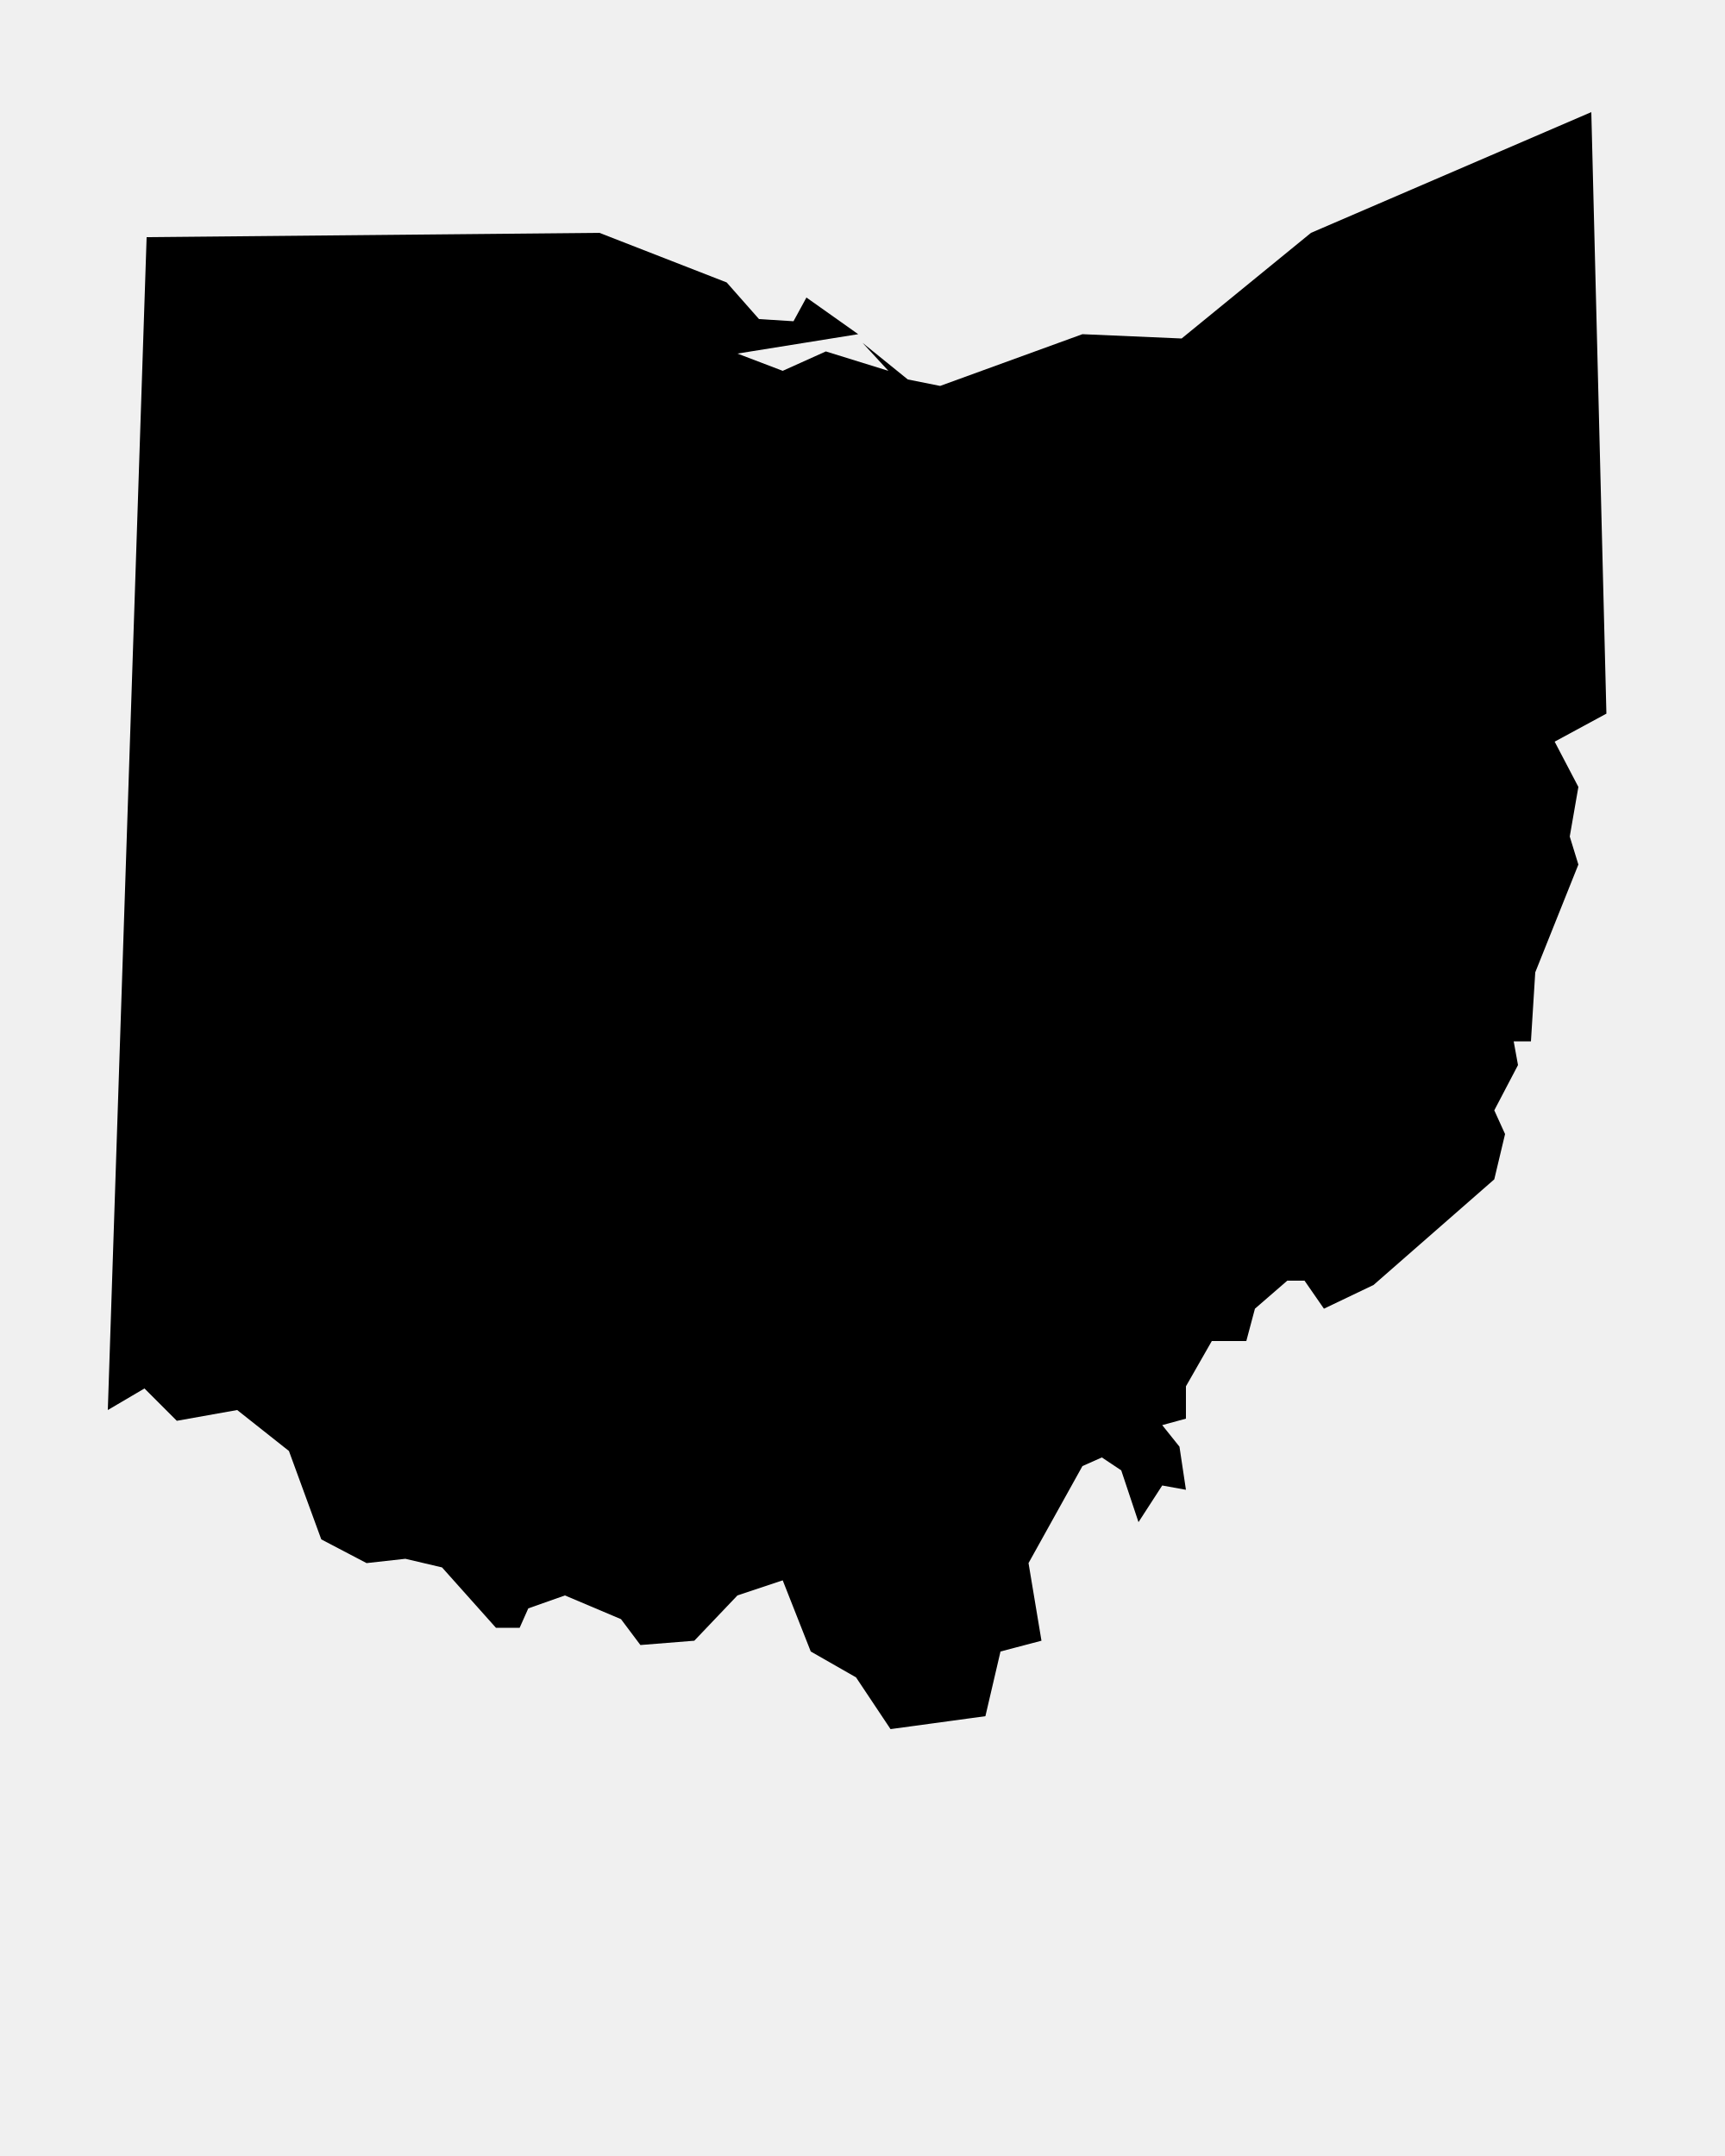
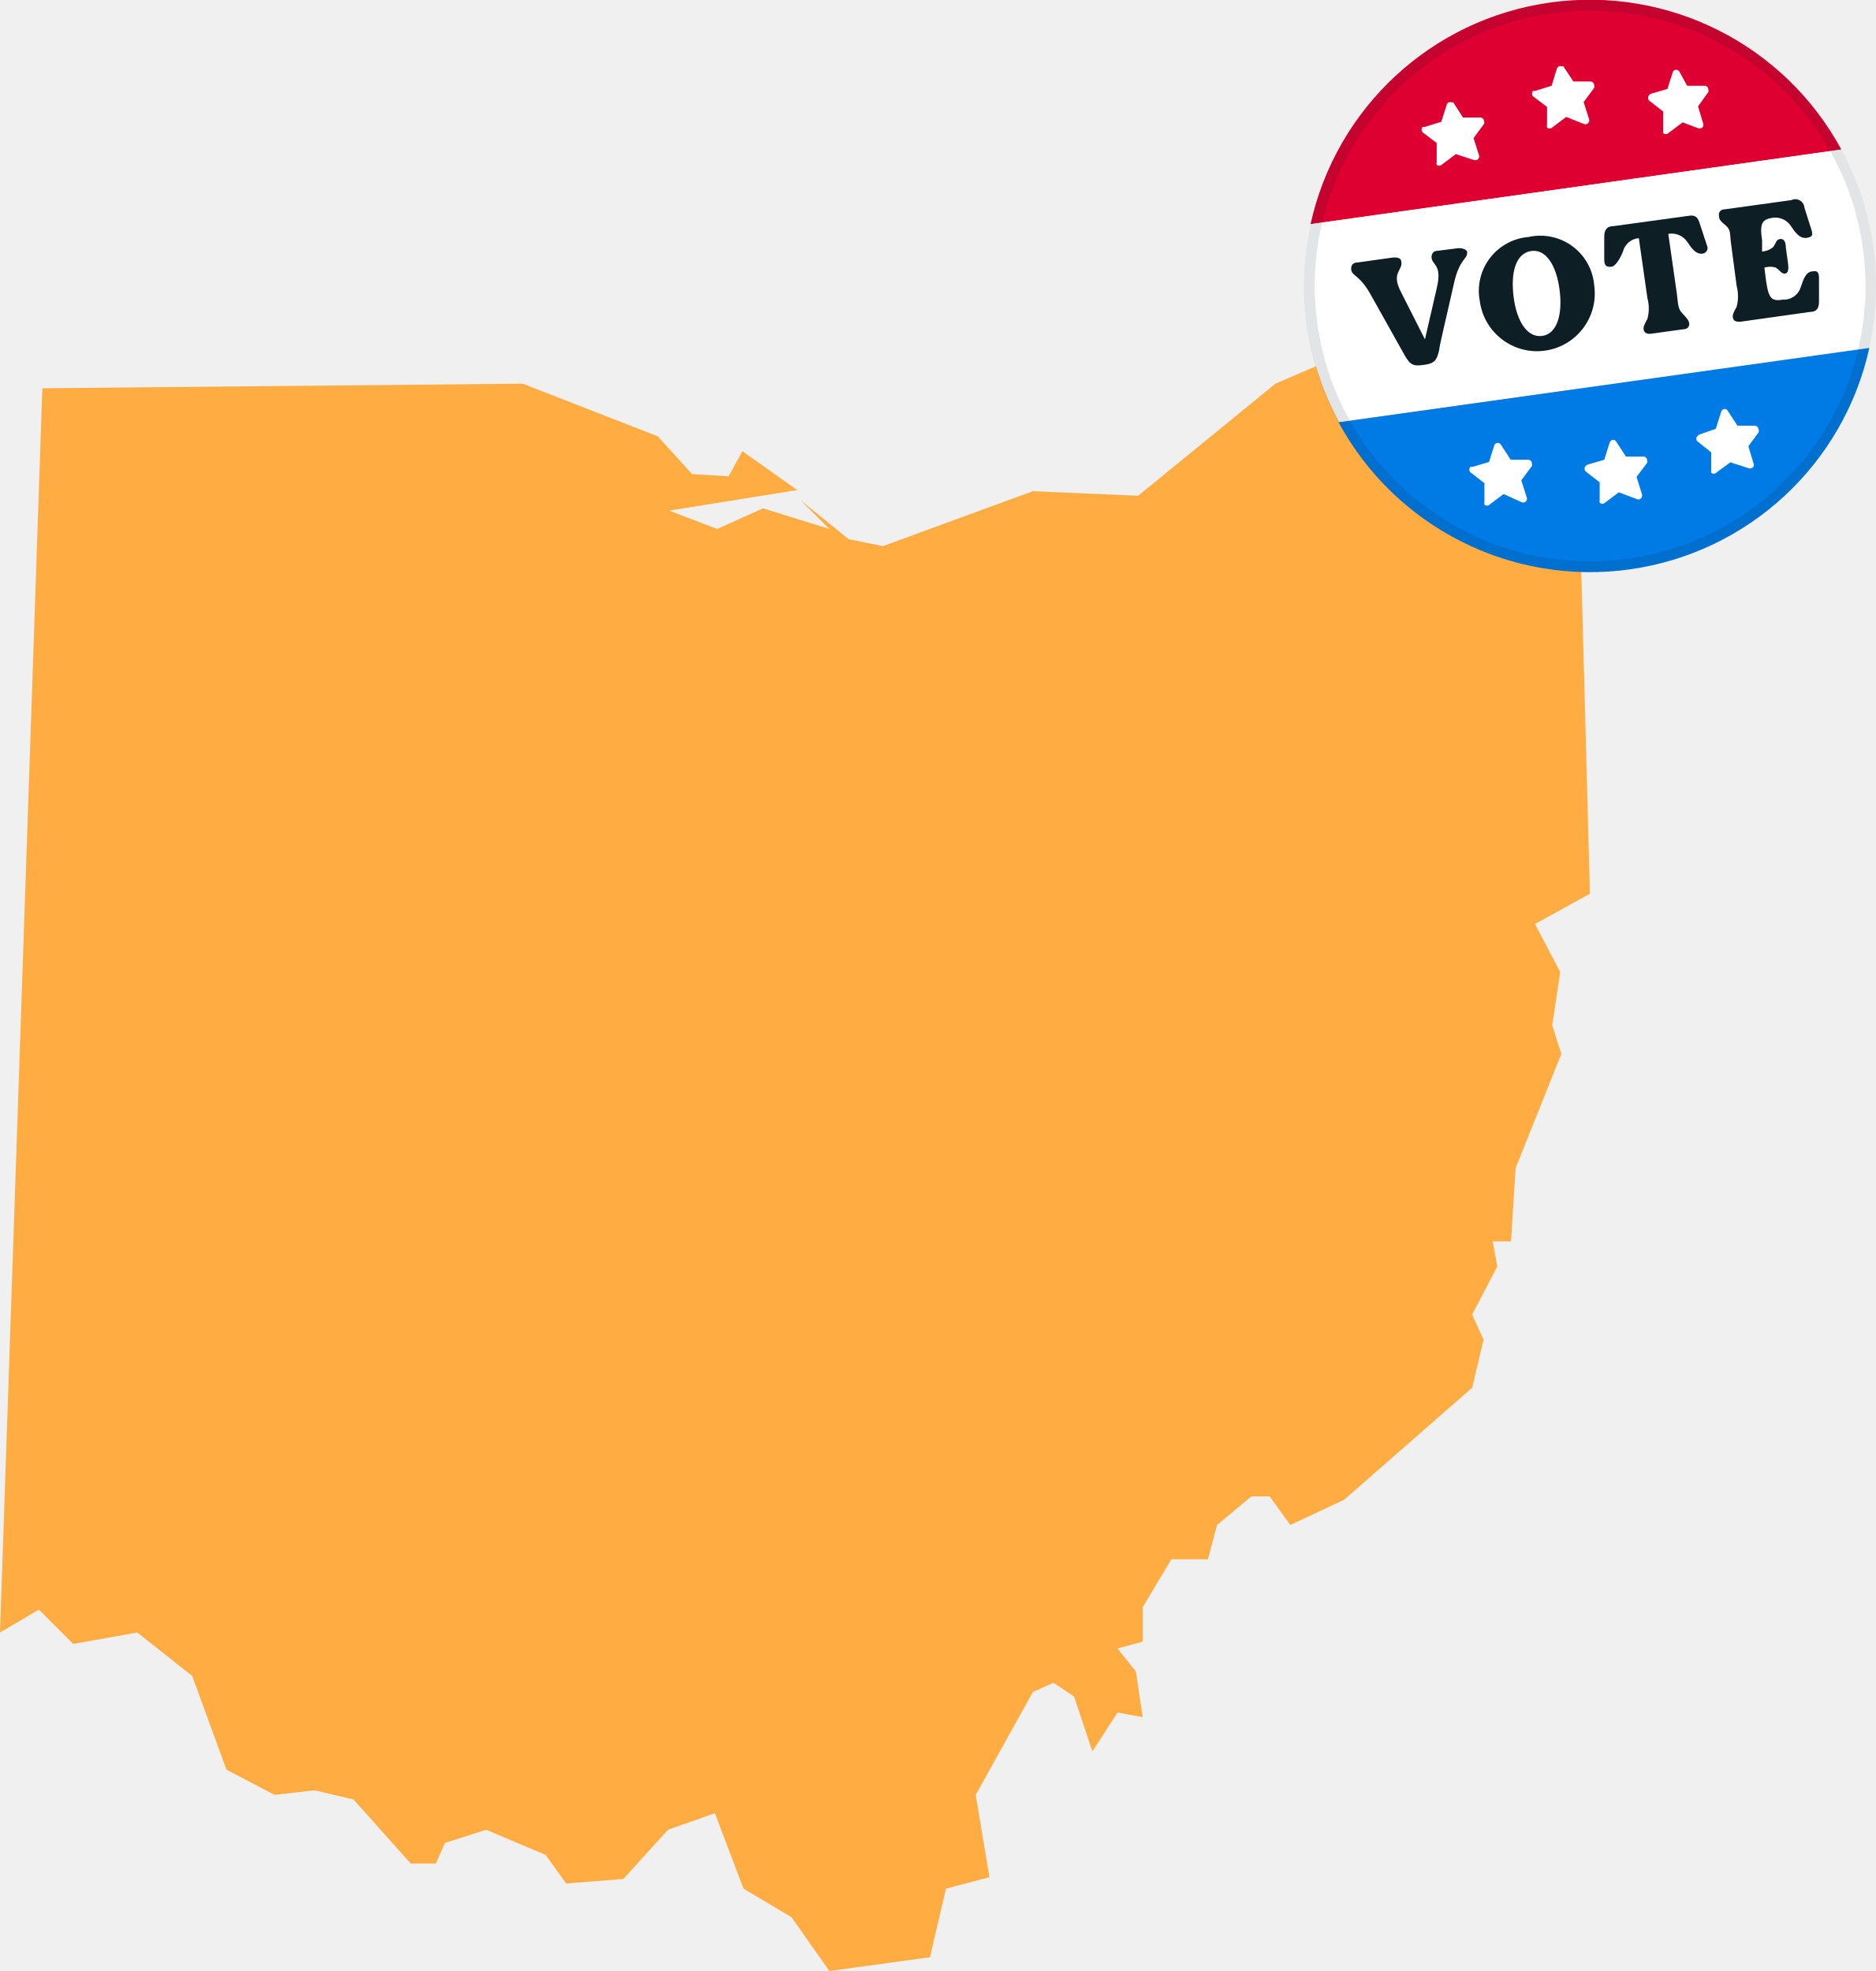
- <svg xmlns="http://www.w3.org/2000/svg" version="1.1" width="64" height="80" viewBox="0 0 64 80">
-   <path d="M59.6 26.48l-0.56-22.32-10.4 4.48-4.8 3.92-3.68-0.16-5.28 1.92-1.2-0.24-1.68-1.36 0.96 1.040-2.32-0.72-1.6 0.72-1.68-0.64 4.48-0.72-1.92-1.36-0.48 0.88-1.28-0.080-1.2-1.36-4.72-1.84-16.8 0.16-1.44 43.52 1.36-0.8 1.2 1.2 2.24-0.4 1.92 1.52 1.2 3.28 1.68 0.88 1.44-0.16 1.36 0.32 2 2.24h0.88l0.32-0.72 1.36-0.48 2.080 0.88 0.72 0.96 2-0.16 1.6-1.68 1.68-0.56 1.040 2.64 1.68 0.96 1.28 1.92 3.52-0.48 0.56-2.4 1.52-0.4-0.48-2.88 2-3.6 0.72-0.32 0.72 0.48 0.64 1.92 0.88-1.36 0.88 0.16-0.24-1.6-0.64-0.8 0.88-0.24v-1.2l0.96-1.68h1.28l0.32-1.2 1.2-1.040h0.64l0.72 1.040 1.84-0.88 4.48-3.92 0.4-1.68-0.4-0.88 0.88-1.68-0.16-0.88h0.64l0.16-2.56 1.6-4-0.32-1.040 0.32-1.84-0.88-1.68z" />
+ <svg xmlns="http://www.w3.org/2000/svg" id="Layer_1" data-name="Layer 1" viewBox="0 0 65.6 68.94">
+   <defs>
+     <style>.cls-1{fill:#ffad43;}.cls-2{fill:#dd0031;}.cls-3{fill:#fff;}.cls-4{fill:#007ae5;}.cls-5,.cls-6{fill:#0e1e25;}.cls-6{fill-opacity:0.12;fill-rule:evenodd;}</style>
+   </defs>
+   <path class="cls-1" d="M55.6,31.26,55,8.94l-10.4,4.48-4.8,3.92-3.68-.16L30.88,19.1l-1.2-.24L28,17.5l1,1-2.32-.72-1.6.72-1.68-.64,4.48-.72-1.92-1.36-.48.88-1.28-.08L23,15.26l-4.72-1.84-16.8.16L0,57.1l1.36-.8,1.2,1.2,2.24-.4,1.92,1.52,1.2,3.28,1.68.88L11,62.62l1.36.32,2,2.24h.88l.32-.72L17,64l2.08.88.72,1,2-.16L23.36,64,25,63.42l1,2.64,1.68,1L29,68.94l3.52-.48.56-2.4,1.52-.4-.48-2.88,2-3.6.72-.32.72.48.64,1.92.88-1.36.88.16-.24-1.6-.64-.8.88-.24v-1.2l1-1.68h1.28l.32-1.2,1.2-1h.64l.72,1L47,52.46l4.48-3.92.4-1.68-.4-.88.88-1.68-.16-.88h.64L53,40.86l1.6-4-.32-1L54.56,34l-.88-1.68Z" transform="translate(0 0)" />
+   <path class="cls-2" d="M64.39,5.23,45.83,7.84A10,10,0,0,1,64.39,5.23Z" transform="translate(0 0)" />
+   <path class="cls-3" d="M65.37,12.17a9.86,9.86,0,0,0,.13-3.56,9.82,9.82,0,0,0-1.11-3.38L45.83,7.84a10.08,10.08,0,0,0,1,6.93Z" transform="translate(0 0)" />
+   <path class="cls-4" d="M65.37,12.17a10,10,0,0,1-18.56,2.6Z" transform="translate(0 0)" />
+   <path class="cls-3" d="M50.91,5.39l-.49.37a.13.13,0,0,1-.18,0,.15.15,0,0,1,0-.09V5l-.49-.37a.14.14,0,0,1,0-.19s0,0,.07,0l.58-.18.19-.59a.12.12,0,0,1,.16-.09.18.18,0,0,1,.07,0l.34.53h.6a.14.14,0,0,1,.14.14.11.11,0,0,1,0,.08l-.37.5.19.6a.14.14,0,0,1-.08.17h-.09Z" transform="translate(0 0)" />
+   <path class="cls-3" d="M54.77,4.09l-.49.37a.13.13,0,0,1-.18,0,.16.16,0,0,1,0-.09l0-.63-.49-.37a.14.14,0,0,1,0-.19s0,0,.07,0l.58-.18.18-.59a.13.13,0,0,1,.17-.09.15.15,0,0,1,.06,0l.35.53h.6a.14.14,0,0,1,.13.14.19.19,0,0,1,0,.08l-.37.5.19.6a.14.14,0,0,1-.09.17.11.11,0,0,1-.08,0Z" transform="translate(0 0)" />
+   <path class="cls-3" d="M58.84,4.28l-.49.37a.13.13,0,0,1-.19,0,.19.19,0,0,1,0-.08V3.9l-.49-.38a.14.14,0,0,1,0-.19.15.15,0,0,1,.06-.05l.58-.17.19-.6a.13.13,0,0,1,.23,0L59,3h.61a.13.13,0,0,1,.13.14.11.11,0,0,1,0,.08l-.36.5.18.6a.13.13,0,0,1-.08.17h-.08Z" transform="translate(0 0)" />
+   <path class="cls-3" d="M52.58,17.28l-.49.37a.13.13,0,0,1-.18,0,.11.11,0,0,1,0-.08V16.9l-.49-.38a.14.14,0,0,1,0-.19.18.18,0,0,1,.07,0l.58-.17.19-.6a.13.13,0,0,1,.23,0l.34.52h.61a.13.13,0,0,1,.13.14.11.11,0,0,1,0,.08l-.37.5.19.6a.13.13,0,0,1-.08.17.14.14,0,0,1-.09,0Z" transform="translate(0 0)" />
+   <path class="cls-3" d="M56.61,17.22l-.48.36a.13.13,0,0,1-.19,0,.19.19,0,0,1,0-.08v-.63l-.49-.38a.14.14,0,0,1,0-.19.18.18,0,0,1,.07-.05l.58-.17.19-.6a.13.13,0,0,1,.16-.09.13.13,0,0,1,.07.06l.34.52h.61a.13.13,0,0,1,.13.14.13.13,0,0,1,0,.08l-.37.49.19.61a.14.14,0,0,1-.08.17.1.1,0,0,1-.09,0Z" transform="translate(0 0)" />
+   <path class="cls-3" d="M60.51,16.17l-.49.36a.12.12,0,0,1-.18,0,.13.13,0,0,1,0-.08v-.63l-.48-.38a.13.13,0,0,1,0-.19s0,0,.06-.05L60,15l.19-.6a.13.13,0,0,1,.16-.09.11.11,0,0,1,.07.06l.34.52h.61a.15.15,0,0,1,.13.14.16.16,0,0,1,0,.09l-.36.49.18.6a.12.12,0,0,1-.08.17.11.11,0,0,1-.08,0Z" transform="translate(0 0)" />
+   <path class="cls-5" d="M50.92,8.69l-.63.08c-.16,0-.22.09-.23.21,0,.31.38.23.19,1.07l-.42,1.82L49,10.23c-.38-.71.08-.77,0-1.09,0-.11-.14-.15-.31-.13l-1.21.17c-.16,0-.23.09-.23.21,0,.29.29.17.73,1l1.12,2c.22.41.35.42.71.37s.44-.16.52-.53c0-.12.3-1.35.51-2.3s.51-.84.46-1.15C51.22,8.7,51.09,8.66,50.92,8.69Z" transform="translate(0 0)" />
+   <path class="cls-5" d="M53.45,8.29a1.89,1.89,0,0,0-1.7,2.25,2,2,0,1,0,4-.55A1.89,1.89,0,0,0,53.45,8.29Zm.48,3.46c-.51.07-.89-.49-1-1.37s.09-1.52.61-1.6.89.5,1,1.37S54.44,11.68,53.93,11.75Z" transform="translate(0 0)" />
+   <path class="cls-5" d="M59.69,8.58l-.25-.76c-.07-.24-.17-.31-.4-.27l-2.62.36c-.23,0-.32.13-.32.38s0,.55,0,.79.1.26.25.25.33-.33.41-.55a.62.62,0,0,1,.55-.45l.3,2.1a1.38,1.38,0,0,1,0,.72c-.12.22-.15.3-.13.39s.11.16.28.13l1.08-.15c.17,0,.24-.09.23-.2s-.06-.17-.23-.35-.15-.3-.2-.69l-.3-2.1a.66.66,0,0,1,.67.29c.13.19.29.44.54.4A.2.2,0,0,0,59.69,8.58Z" transform="translate(0 0)" />
+   <path class="cls-5" d="M63.4,9.49c-.26,0-.34.31-.42.53a.62.62,0,0,1-.56.46h-.07c-.37.06-.5,0-.59-.65l-.06-.47a.67.67,0,0,1,.4,0c.16.11.2.22.32.21s.13-.17.11-.34l-.08-.57c0-.17-.05-.32-.2-.3s-.13.14-.25.29a.71.71,0,0,1-.38.15l0-.39c-.09-.6,0-.73.35-.79a.65.65,0,0,1,.66.29c.13.19.29.44.54.41s.22-.13.17-.3l-.24-.76A.32.32,0,0,0,62.64,7l-2.31.32c-.16,0-.23.09-.22.21s0,.16.22.34.15.31.21.69L60.73,10a1.42,1.42,0,0,1,0,.73c-.12.21-.15.29-.13.39s.11.15.28.13l2.42-.34c.22,0,.31-.12.31-.36s0-.56,0-.81S63.53,9.47,63.4,9.49Z" transform="translate(0 0)" />
+   <path class="cls-6" d="M56.94,19.54a9.63,9.63,0,1,0-10.87-8.2A9.63,9.63,0,0,0,56.94,19.54Zm.05.37A10,10,0,1,0,45.7,11.4,10,10,0,0,0,57,19.91Z" transform="translate(0 0)" />
</svg>
